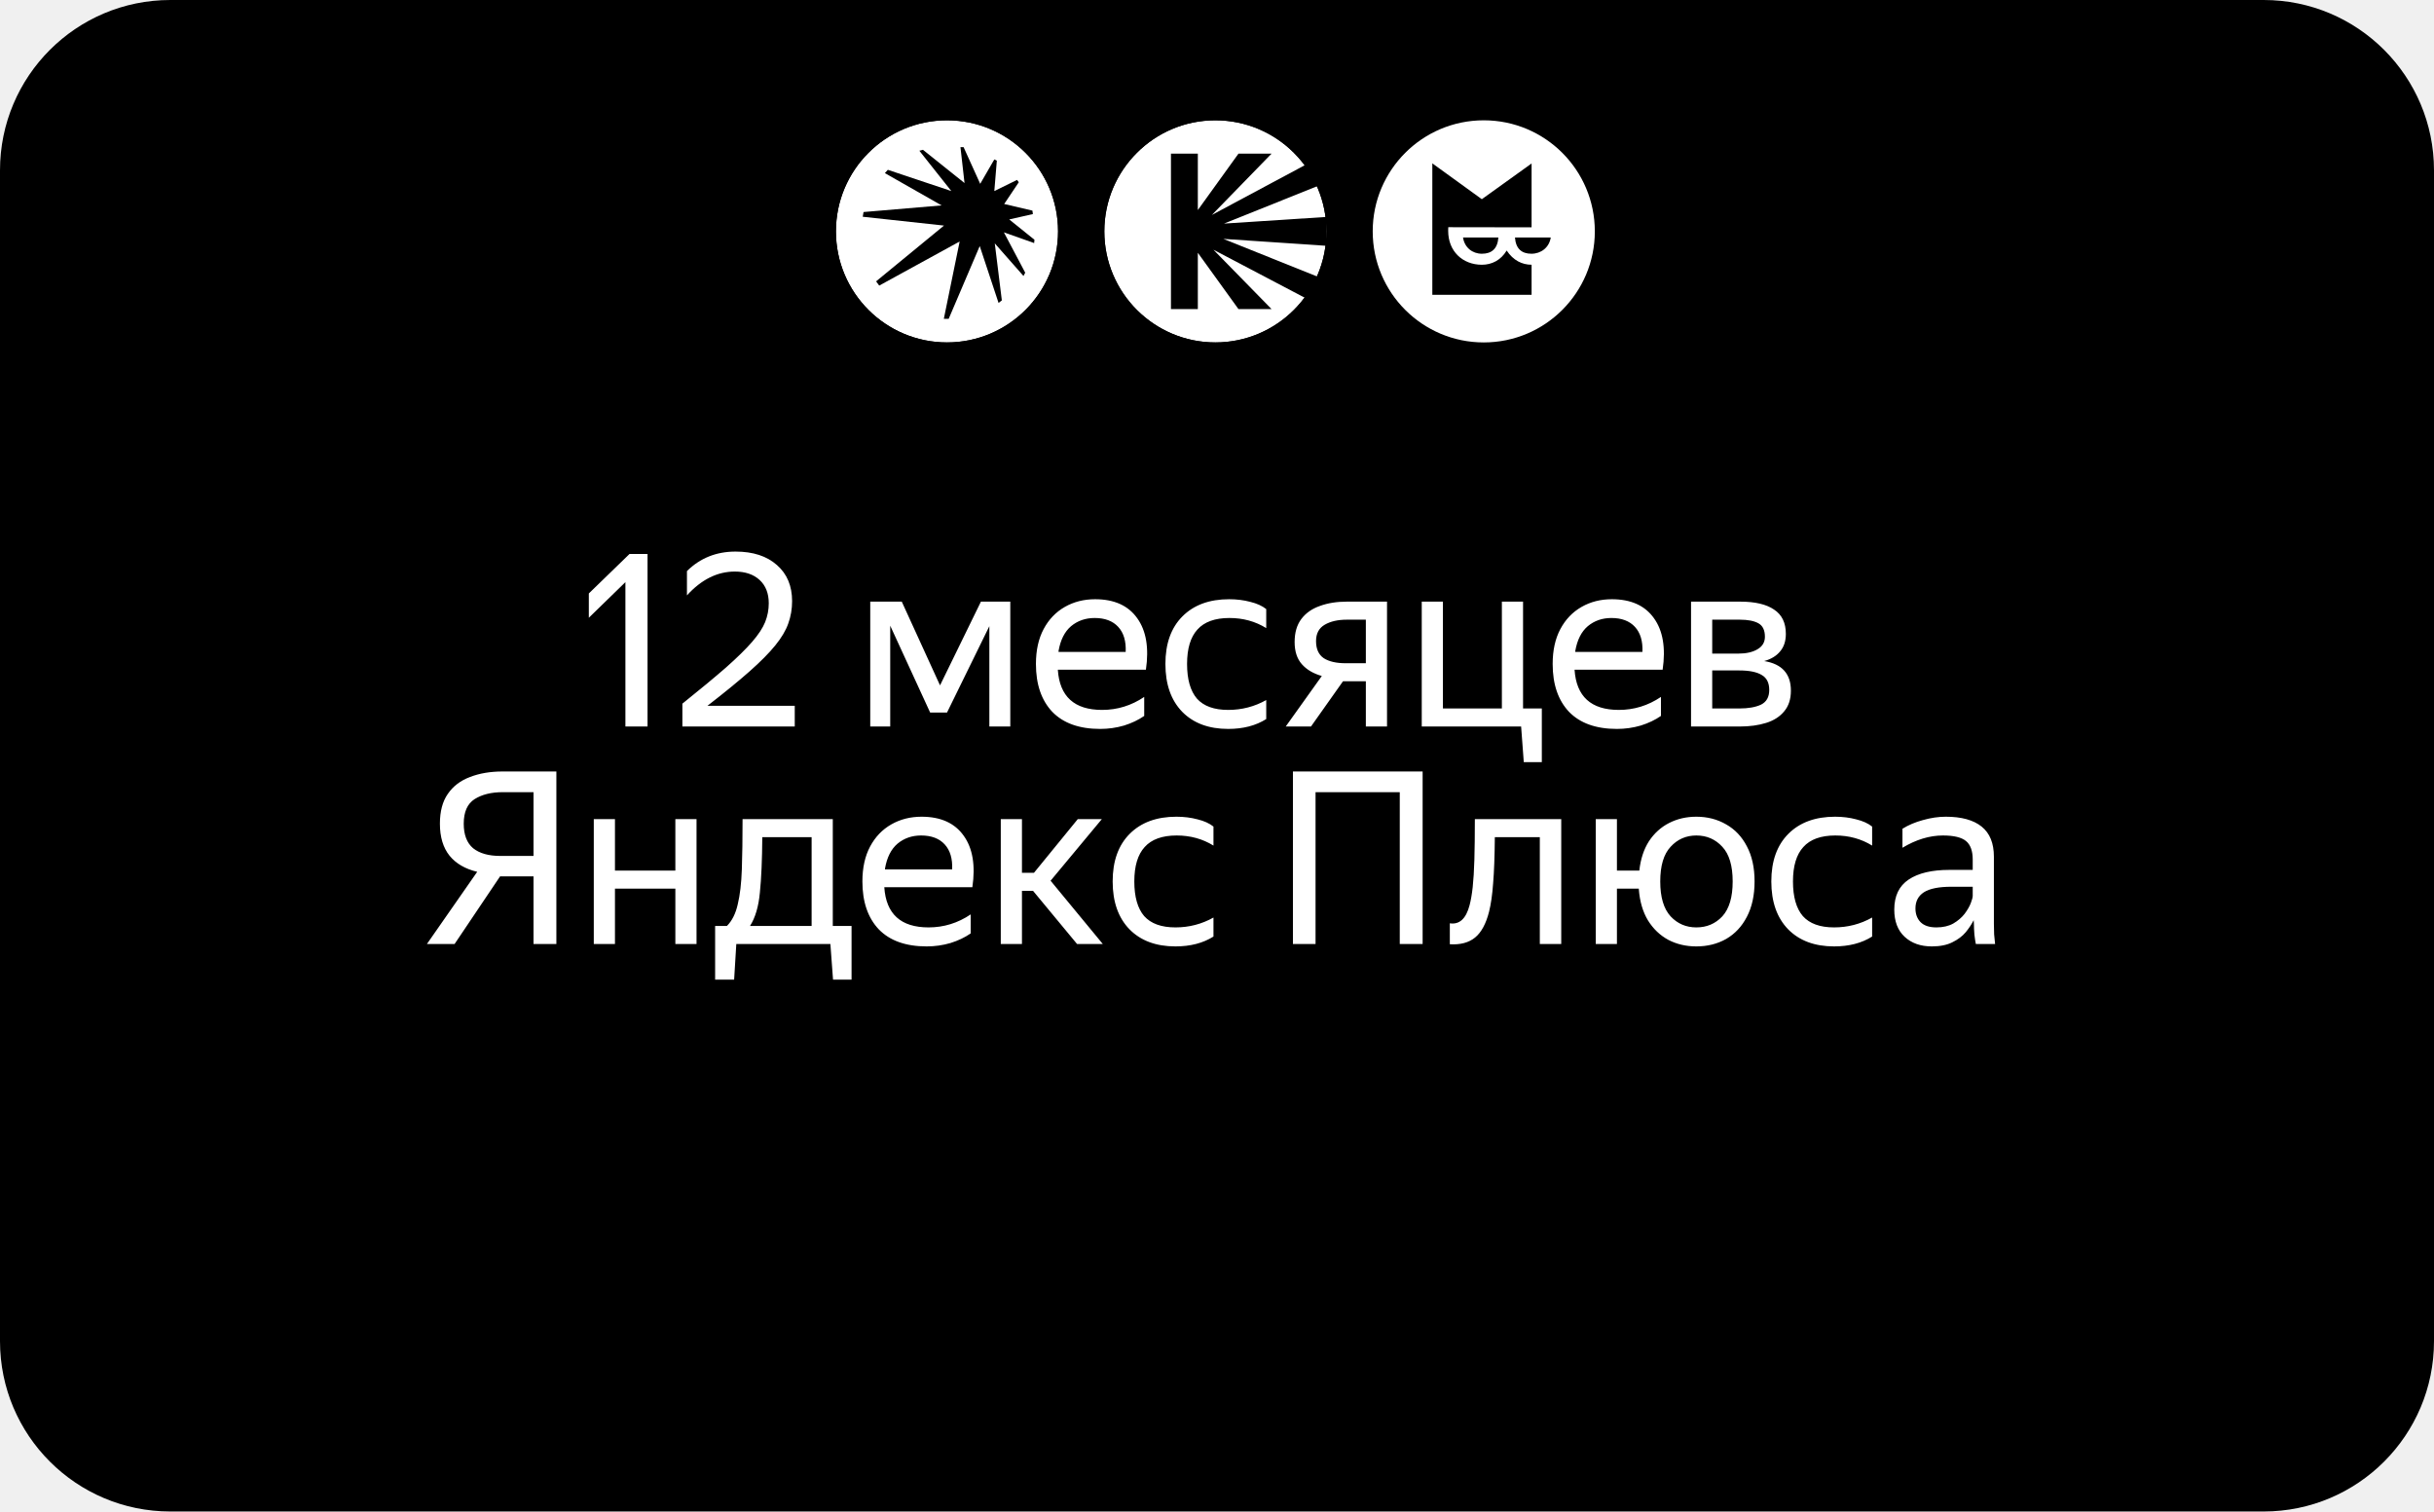
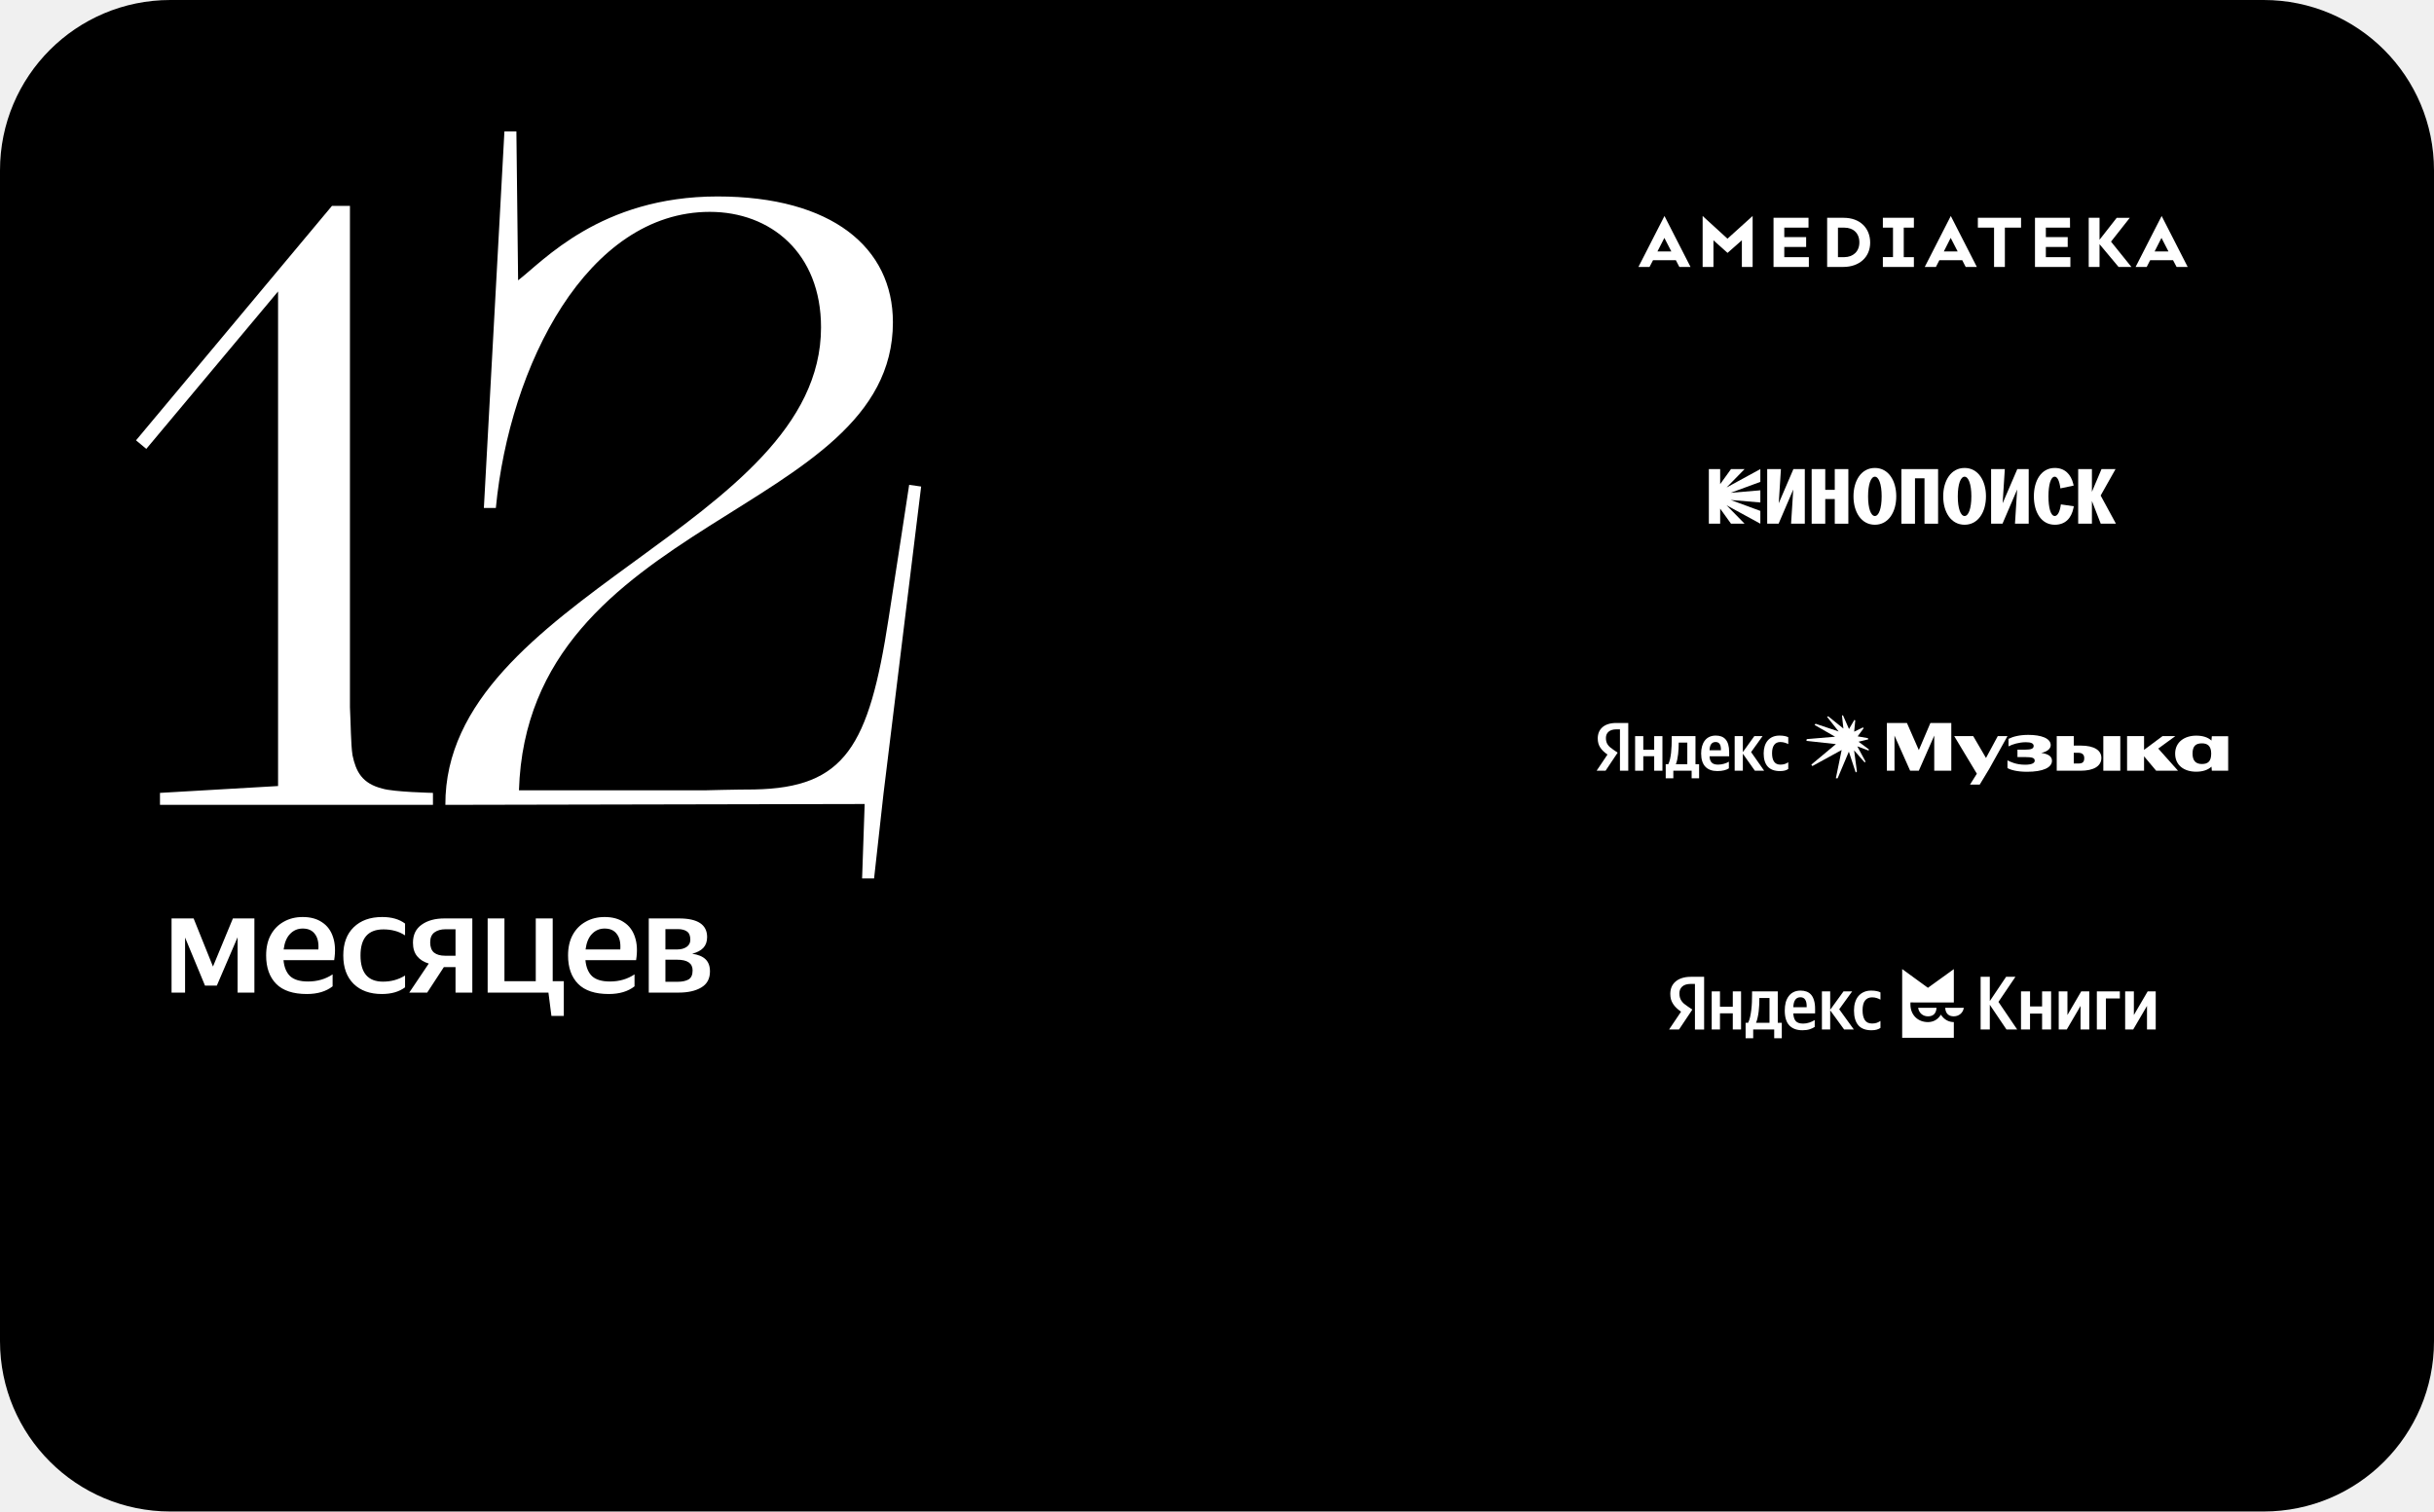
<svg xmlns="http://www.w3.org/2000/svg" width="343" height="213" viewBox="0 0 343 213" fill="none">
  <rect width="343" height="213" rx="24" fill="black" />
  <defs>
-     <mask id="m-music" maskUnits="userSpaceOnUse" x="0" y="0" width="48" height="48">
-       <path d="M24 48C37.255 48 48 37.255 48 24C48 10.745 37.255 0 24 0C10.745 0 0 10.745 0 24C0 37.255 10.745 48 24 48Z" fill="white" />
-       <path d="M42.563 20.262L42.462 19.514L36.362 18.084L39.513 13.386L39.141 12.877L34.227 15.292L34.77 8.722L34.227 8.451L31.177 13.726L27.586 5.795H26.909L27.788 13.557L18.808 6.374L18.029 6.579L24.942 15.292L11.218 10.698L10.574 11.412L22.84 18.39L5.965 19.821L5.795 20.841L23.349 22.748L8.677 34.8L9.354 35.719L26.738 26.186L23.316 42.902H24.365L31.076 27.175L35.142 39.464L35.853 38.919L34.328 26.596L40.529 33.642L40.904 32.927L36.295 24.212L42.835 26.528L42.902 25.812L37.448 21.421L42.563 20.262Z" fill="black" />
-     </mask>
-     <mask id="m-kp" maskUnits="userSpaceOnUse" x="58" y="0" width="48" height="48">
-       <circle cx="82" cy="24" r="24" fill="white" />
-       <path d="M106 7.2L81.242 20.452L94.144 7.2H86.992L78.208 19.392V7.2H72.4V40.8H78.208V28.627L86.992 40.8H94.144L81.577 27.964L106 40.8V34.56L83.725 25.623L106 27.12V20.88L83.866 22.319L106 13.44V7.2Z" fill="black" />
-     </mask>
+     <clipPath id="c-music">
+       <rect width="136.482" height="14.948" transform="translate(345.038 154.282)" />
+     </clipPath>
  </defs>
-   <g transform="scale(0.652091)">
-     <g transform="translate(180.65 26)">
-       <path d="M24 48C37.255 48 48 37.255 48 24C48 10.745 37.255 0 24 0C10.745 0 0 10.745 0 24C0 37.255 10.745 48 24 48Z" fill="white" mask="url(#m-music)" />
-       <circle cx="82" cy="24" r="24" fill="white" mask="url(#m-kp)" />
-       <path d="M140 48C153.255 48 164 37.255 164 24C164 10.745 153.255 0 140 0C126.745 0 116 10.745 116 24C116 37.255 126.745 48 140 48ZM144.95 28.141C143.67 30.274 141.684 31.214 139.596 31.214C135.42 31.214 132.311 28.294 132.311 23.911V23.694C132.311 23.488 132.319 23.298 132.332 23.099L150.334 23.127V9.327L139.581 17.048L128.883 9.303V37.703H150.334V31.214C148.257 31.207 146.367 30.266 144.95 28.141ZM139.597 28.834C141.7 28.834 142.987 27.753 143.157 25.317H135.515C135.849 27.51 137.551 28.834 139.597 28.834ZM154.478 25.317H146.745C146.914 27.753 148.201 28.834 150.303 28.834C152.348 28.834 154.144 27.51 154.478 25.317Z" fill="white" fill-rule="evenodd" clip-rule="evenodd" />
-     </g>
-     <g transform="translate(92.26 119.2)">
-       <path d="M47.678 37.804H42.894V6.604L34.99 14.3V9.048L43.778 0.52H47.678V37.804ZM79.49 37.804H55.206V32.864C59.054 29.779 62.191 27.179 64.618 25.064C67.045 22.915 68.934 21.06 70.286 19.5C71.638 17.94 72.574 16.519 73.094 15.236C73.614 13.919 73.874 12.567 73.874 11.18C73.874 9.031 73.215 7.349 71.898 6.136C70.581 4.923 68.795 4.316 66.542 4.316C62.763 4.316 59.314 6.032 56.194 9.464V4.212C59.037 1.404 62.538 1.3113e-05 66.698 1.3113e-05C70.477 1.3113e-05 73.458 0.971 75.642 2.912C77.826 4.819 78.918 7.419 78.918 10.712C78.918 12.411 78.641 14.023 78.086 15.548C77.566 17.039 76.63 18.616 75.278 20.28C73.961 21.909 72.106 23.781 69.714 25.896C67.322 28.011 64.289 30.489 60.614 33.332H79.49V37.804ZM95.805 10.816H102.617L110.885 28.912L119.725 10.816H126.069V37.804H121.545V16.12L112.393 34.788H108.753L100.121 16.016V37.804H95.805V10.816ZM145.495 38.324C140.988 38.324 137.539 37.093 135.147 34.632C132.79 32.136 131.611 28.687 131.611 24.284C131.611 21.337 132.166 18.824 133.275 16.744C134.384 14.664 135.91 13.069 137.851 11.96C139.792 10.851 141.976 10.296 144.403 10.296C148.528 10.296 151.562 11.665 153.503 14.404C155.444 17.108 156.068 20.817 155.375 25.532H136.343C136.724 31.321 139.914 34.216 145.911 34.216C149.204 34.216 152.238 33.28 155.011 31.408V35.516C153.763 36.383 152.307 37.076 150.643 37.596C148.979 38.081 147.263 38.324 145.495 38.324ZM136.499 21.476V21.684H151.007C151.111 19.361 150.574 17.559 149.395 16.276C148.216 14.993 146.518 14.352 144.299 14.352C142.323 14.352 140.624 14.941 139.203 16.12C137.816 17.299 136.915 19.084 136.499 21.476ZM173.163 38.324C168.969 38.324 165.658 37.093 163.231 34.632C160.805 32.136 159.591 28.687 159.591 24.284C159.591 19.881 160.822 16.449 163.283 13.988C165.745 11.527 169.107 10.296 173.371 10.296C175.001 10.296 176.526 10.487 177.947 10.868C179.369 11.215 180.513 11.735 181.379 12.428V16.536C179.022 15.08 176.37 14.352 173.423 14.352C170.303 14.352 167.998 15.184 166.507 16.848C165.017 18.477 164.271 20.956 164.271 24.284C164.271 27.612 164.982 30.108 166.403 31.772C167.859 33.401 170.113 34.216 173.163 34.216C176.11 34.216 178.849 33.505 181.379 32.084V36.192C179.126 37.613 176.387 38.324 173.163 38.324ZM185.591 37.804L193.391 26.884C191.554 26.364 190.115 25.515 189.075 24.336C188.035 23.157 187.515 21.563 187.515 19.552C187.515 17.507 188.001 15.843 188.971 14.56C189.942 13.277 191.277 12.341 192.975 11.752C194.674 11.128 196.615 10.816 198.799 10.816H207.483V37.804H202.907V28.028H197.967L191.051 37.804H185.591ZM198.799 14.716C196.858 14.716 195.263 15.08 194.015 15.808C192.767 16.536 192.143 17.715 192.143 19.344C192.143 21.043 192.698 22.273 193.807 23.036C194.951 23.764 196.529 24.128 198.539 24.128H202.907V14.716H198.799ZM214.988 37.804V10.816H219.564V33.904H232.304V10.816H236.88V33.904H240.936V45.5H237.036L236.464 37.804H214.988ZM257.163 38.324C252.656 38.324 249.207 37.093 246.815 34.632C244.458 32.136 243.279 28.687 243.279 24.284C243.279 21.337 243.834 18.824 244.943 16.744C246.052 14.664 247.578 13.069 249.519 11.96C251.46 10.851 253.644 10.296 256.071 10.296C260.196 10.296 263.23 11.665 265.171 14.404C267.112 17.108 267.736 20.817 267.043 25.532H248.011C248.392 31.321 251.582 34.216 257.579 34.216C260.872 34.216 263.906 33.28 266.679 31.408V35.516C265.431 36.383 263.975 37.076 262.311 37.596C260.647 38.081 258.931 38.324 257.163 38.324ZM248.167 21.476V21.684H262.675C262.779 19.361 262.242 17.559 261.063 16.276C259.884 14.993 258.186 14.352 255.967 14.352C253.991 14.352 252.292 14.941 250.871 16.12C249.484 17.299 248.583 19.084 248.167 21.476ZM283.687 37.804H273.183V10.816H283.791C287.015 10.816 289.459 11.388 291.123 12.532C292.822 13.641 293.671 15.392 293.671 17.784C293.671 19.344 293.255 20.609 292.423 21.58C291.626 22.551 290.482 23.244 288.991 23.66C292.839 24.284 294.763 26.416 294.763 30.056C294.763 31.893 294.278 33.384 293.307 34.528C292.371 35.672 291.071 36.504 289.407 37.024C287.743 37.544 285.837 37.804 283.687 37.804ZM283.739 14.716H277.759V22.048H283.375C285.109 22.048 286.495 21.736 287.535 21.112C288.61 20.488 289.147 19.587 289.147 18.408C289.147 16.987 288.679 16.016 287.743 15.496C286.807 14.976 285.473 14.716 283.739 14.716ZM283.635 25.688H277.759V33.904H283.635C285.577 33.904 287.137 33.627 288.315 33.072C289.494 32.483 290.083 31.425 290.083 29.9C290.083 28.375 289.546 27.3 288.471 26.676C287.397 26.017 285.785 25.688 283.635 25.688ZM-0.001 84.804L10.867 69.204C8.267 68.58 6.274 67.419 4.887 65.72C3.501 63.987 2.807 61.681 2.807 58.804C2.807 56.135 3.379 53.985 4.523 52.356C5.667 50.692 7.262 49.479 9.307 48.716C11.353 47.919 13.71 47.52 16.379 47.52H27.975V84.804H23.035V70.192H15.807L5.979 84.804H-0.001ZM15.859 65.772H23.035V51.992H16.379C13.918 51.992 11.89 52.495 10.295 53.5C8.735 54.505 7.955 56.273 7.955 58.804C7.955 61.196 8.631 62.964 9.983 64.108C11.37 65.217 13.329 65.772 15.859 65.772ZM40.636 57.816V68.944H53.688V57.816H58.264V84.804H53.688V72.844H40.636V84.804H36.06V57.816H40.636ZM66.391 92.5H62.283V80.904H64.831C65.941 79.795 66.721 78.235 67.171 76.224C67.657 74.213 67.951 71.7 68.055 68.684C68.159 65.633 68.211 62.011 68.211 57.816H87.711V80.904H91.767V92.5H87.763L87.191 84.804H66.859L66.391 92.5ZM83.135 61.716H72.475C72.441 66.639 72.267 70.625 71.955 73.676C71.678 76.692 70.967 79.101 69.823 80.904H83.135V61.716ZM107.993 85.324C103.486 85.324 100.037 84.093 97.645 81.632C95.288 79.136 94.109 75.687 94.109 71.284C94.109 68.337 94.664 65.824 95.773 63.744C96.882 61.664 98.408 60.069 100.349 58.96C102.29 57.851 104.474 57.296 106.901 57.296C111.026 57.296 114.06 58.665 116.001 61.404C117.942 64.108 118.566 67.817 117.873 72.532H98.841C99.222 78.321 102.412 81.216 108.409 81.216C111.702 81.216 114.736 80.28 117.509 78.408V82.516C116.261 83.383 114.805 84.076 113.141 84.596C111.477 85.081 109.761 85.324 107.993 85.324ZM98.997 68.476V68.684H113.505C113.609 66.361 113.072 64.559 111.893 63.276C110.714 61.993 109.016 61.352 106.797 61.352C104.821 61.352 103.122 61.941 101.701 63.12C100.314 64.299 99.413 66.084 98.997 68.476ZM146.062 84.804H140.498L130.982 73.312H128.59V84.804H124.014V57.816H128.59V69.412H131.19L140.654 57.816H145.854L134.778 71.128L146.062 84.804ZM161.763 85.324C157.568 85.324 154.258 84.093 151.831 81.632C149.404 79.136 148.191 75.687 148.191 71.284C148.191 66.881 149.422 63.449 151.883 60.988C154.344 58.527 157.707 57.296 161.971 57.296C163.6 57.296 165.126 57.487 166.547 57.868C167.968 58.215 169.112 58.735 169.979 59.428V63.536C167.622 62.08 164.97 61.352 162.023 61.352C158.903 61.352 156.598 62.184 155.107 63.848C153.616 65.477 152.871 67.956 152.871 71.284C152.871 74.612 153.582 77.108 155.003 78.772C156.459 80.401 158.712 81.216 161.763 81.216C164.71 81.216 167.448 80.505 169.979 79.084V83.192C167.726 84.613 164.987 85.324 161.763 85.324ZM187.149 47.52H215.177V84.804H210.237V51.992H192.037V84.804H187.149V47.52ZM221.056 80.332C223.136 80.644 224.557 79.344 225.32 76.432C225.597 75.392 225.823 74.092 225.996 72.532C226.169 70.937 226.291 68.961 226.36 66.604C226.429 64.212 226.464 61.283 226.464 57.816H245.132V84.804H240.504V61.716H230.78C230.745 65.841 230.624 69.152 230.416 71.648C230.243 74.109 229.948 76.172 229.532 77.836C228.873 80.436 227.868 82.291 226.516 83.4C225.164 84.509 223.344 84.995 221.056 84.856V80.332ZM274.328 85.324C272.109 85.324 270.098 84.856 268.296 83.92C266.493 82.949 265.02 81.545 263.876 79.708C262.766 77.871 262.108 75.635 261.9 73V72.844H257.168V84.804H252.592V57.816H257.168V68.944H262.004C262.281 66.448 262.974 64.333 264.084 62.6C265.228 60.867 266.684 59.549 268.452 58.648C270.22 57.747 272.178 57.296 274.328 57.296C276.72 57.296 278.869 57.851 280.776 58.96C282.682 60.035 284.173 61.612 285.248 63.692C286.357 65.772 286.912 68.303 286.912 71.284C286.912 74.265 286.357 76.813 285.248 78.928C284.173 81.008 282.682 82.603 280.776 83.712C278.869 84.787 276.72 85.324 274.328 85.324ZM274.328 81.216C276.581 81.216 278.453 80.419 279.944 78.824C281.434 77.195 282.18 74.681 282.18 71.284C282.18 67.887 281.434 65.391 279.944 63.796C278.453 62.167 276.581 61.352 274.328 61.352C272.109 61.352 270.254 62.167 268.764 63.796C267.273 65.391 266.528 67.887 266.528 71.284C266.528 74.681 267.273 77.195 268.764 78.824C270.254 80.419 272.109 81.216 274.328 81.216ZM304.103 85.324C299.908 85.324 296.598 84.093 294.171 81.632C291.744 79.136 290.531 75.687 290.531 71.284C290.531 66.881 291.762 63.449 294.223 60.988C296.684 58.527 300.047 57.296 304.311 57.296C305.94 57.296 307.466 57.487 308.887 57.868C310.308 58.215 311.452 58.735 312.319 59.428V63.536C309.962 62.08 307.31 61.352 304.363 61.352C301.243 61.352 298.938 62.184 297.447 63.848C295.956 65.477 295.211 67.956 295.211 71.284C295.211 74.612 295.922 77.108 297.343 78.772C298.799 80.401 301.052 81.216 304.103 81.216C307.05 81.216 309.788 80.505 312.319 79.084V83.192C310.066 84.613 307.327 85.324 304.103 85.324ZM327.607 61.352C324.73 61.352 321.818 62.236 318.871 64.004V59.896C320.154 59.099 321.627 58.475 323.291 58.024C324.99 57.539 326.636 57.296 328.231 57.296C331.628 57.296 334.211 58.007 335.979 59.428C337.747 60.849 338.631 63.016 338.631 65.928V80.436C338.631 81.025 338.648 81.788 338.683 82.724C338.752 83.625 338.822 84.319 338.891 84.804H334.731C334.627 84.319 334.523 83.643 334.419 82.776C334.35 81.875 334.315 81.095 334.315 80.436L334.263 79.656C333.847 80.488 333.275 81.355 332.547 82.256C331.819 83.123 330.848 83.851 329.635 84.44C328.456 85.029 326.983 85.324 325.215 85.324C322.788 85.324 320.83 84.631 319.339 83.244C317.848 81.857 317.103 79.899 317.103 77.368C317.103 74.421 318.143 72.255 320.223 70.868C322.303 69.481 325.232 68.788 329.011 68.788H334.055V66.552C334.055 64.68 333.57 63.345 332.599 62.548C331.628 61.751 329.964 61.352 327.607 61.352ZM334.055 74.404V72.428H329.479C326.74 72.428 324.747 72.827 323.499 73.624C322.286 74.421 321.679 75.583 321.679 77.108C321.679 78.321 322.043 79.309 322.771 80.072C323.534 80.835 324.678 81.216 326.203 81.216C327.624 81.216 328.838 80.939 329.843 80.384C330.848 79.795 331.663 79.101 332.287 78.304C332.911 77.472 333.362 76.692 333.639 75.964C333.916 75.236 334.055 74.716 334.055 74.404Z" fill="white" />
+   <g transform="translate(0 0.21) scale(0.652091)">
+     <g>
+       <g>
+         <path d="M37.074 198.157H41.842L46.025 208.555L50.332 198.157H54.977V214.184H51.347V202.218L46.856 212.677H44.303L39.996 202.279V214.184H37.074V198.157ZM66.311 214.491C63.358 214.491 61.153 213.763 59.697 212.307C58.241 210.831 57.513 208.78 57.513 206.155C57.513 204.412 57.851 202.925 58.528 201.695C59.205 200.464 60.138 199.521 61.327 198.865C62.517 198.188 63.88 197.85 65.418 197.85C67.1 197.85 68.495 198.229 69.602 198.988C70.73 199.726 71.519 200.793 71.971 202.187C72.442 203.582 72.524 205.243 72.217 207.17H61.266C61.409 208.708 61.891 209.867 62.712 210.646C63.552 211.405 64.834 211.784 66.557 211.784C68.566 211.784 70.34 211.272 71.878 210.246V212.83C70.463 213.938 68.607 214.491 66.311 214.491ZM65.418 200.341C64.332 200.341 63.419 200.731 62.681 201.51C61.943 202.269 61.481 203.387 61.297 204.863H68.802C68.905 203.428 68.659 202.32 68.064 201.541C67.49 200.741 66.608 200.341 65.418 200.341ZM82.521 214.491C79.958 214.491 77.928 213.763 76.431 212.307C74.934 210.831 74.185 208.78 74.185 206.155C74.185 203.551 74.934 201.521 76.431 200.065C77.948 198.588 79.999 197.85 82.583 197.85C84.634 197.85 86.284 198.321 87.535 199.265V201.818C86.797 201.346 86.059 201.018 85.321 200.834C84.582 200.628 83.762 200.526 82.86 200.526C79.558 200.526 77.907 202.402 77.907 206.155C77.907 209.929 79.527 211.815 82.767 211.815C84.531 211.815 86.121 211.374 87.535 210.493V213.046C86.243 214.01 84.572 214.491 82.521 214.491ZM88.443 214.184L92.658 207.909C91.571 207.58 90.73 207.047 90.135 206.309C89.541 205.571 89.243 204.607 89.243 203.417C89.243 201.695 89.869 200.393 91.12 199.511C92.371 198.609 94.011 198.157 96.041 198.157H102.071V214.184H98.441V208.678H95.918L92.319 214.184H88.443ZM96.287 200.495C95.303 200.495 94.503 200.721 93.888 201.172C93.273 201.623 92.965 202.341 92.965 203.325C92.965 204.33 93.242 205.068 93.796 205.54C94.37 205.991 95.17 206.217 96.195 206.217H98.441V200.495H96.287ZM105.385 214.184V198.157H109.015V211.723H115.782V198.157H119.443V211.723H121.842V219.229H119.166L118.52 214.184H105.385ZM131.558 214.491C128.605 214.491 126.4 213.763 124.944 212.307C123.488 210.831 122.76 208.78 122.76 206.155C122.76 204.412 123.098 202.925 123.775 201.695C124.452 200.464 125.385 199.521 126.574 198.865C127.764 198.188 129.128 197.85 130.666 197.85C132.347 197.85 133.742 198.229 134.849 198.988C135.977 199.726 136.766 200.793 137.218 202.187C137.689 203.582 137.771 205.243 137.464 207.17H126.513C126.656 208.708 127.138 209.867 127.959 210.646C128.799 211.405 130.081 211.784 131.804 211.784C133.813 211.784 135.587 211.272 137.125 210.246V212.83C135.71 213.938 133.854 214.491 131.558 214.491ZM130.666 200.341C129.579 200.341 128.666 200.731 127.928 201.51C127.19 202.269 126.728 203.387 126.544 204.863H134.049C134.152 203.428 133.906 202.32 133.311 201.541C132.737 200.741 131.855 200.341 130.666 200.341ZM146.661 214.184H140.201V198.157H146.753C150.793 198.157 152.813 199.501 152.813 202.187C152.813 203.151 152.536 203.93 151.983 204.525C151.429 205.099 150.629 205.519 149.583 205.786C150.875 205.971 151.839 206.371 152.475 206.986C153.111 207.601 153.428 208.473 153.428 209.6C153.428 211.18 152.803 212.338 151.552 213.076C150.322 213.815 148.691 214.184 146.661 214.184ZM146.476 200.464H143.8V204.863H146.292C147.153 204.863 147.85 204.679 148.384 204.31C148.917 203.94 149.183 203.428 149.183 202.771C149.183 201.91 148.948 201.315 148.476 200.987C148.004 200.639 147.338 200.464 146.476 200.464ZM146.323 207.078H143.8V211.846H146.415C147.399 211.846 148.189 211.682 148.784 211.354C149.378 211.005 149.676 210.349 149.676 209.385C149.676 207.847 148.558 207.078 146.323 207.078Z" fill="white" />
+         <g>
+           <g>
+             <g>
+               <path fill-rule="evenodd" clip-rule="evenodd" d="M357.231 55.908H362.161L362.92 57.365H365.331L359.702 46.352L354.074 57.365H356.472L357.231 55.908ZM361.183 54.012H358.185L359.678 51.088L361.183 54.012ZM370.286 51.602L373.333 54.33L376.428 51.602V57.365H378.753V46.352L373.32 51.259L367.949 46.352V57.365H370.286V51.602ZM390.818 48.873H385.594V50.917H390.317V53.046H385.594V55.248H390.904V57.365H383.269V46.744H390.83V48.873H390.818ZM398.331 57.365C401.831 57.365 404.155 55.224 404.155 52.116C404.155 48.983 401.965 46.744 398.429 46.744H394.856V57.365H398.331ZM398.576 48.873C400.485 48.873 401.818 50.048 401.818 52.054C401.818 54.061 400.436 55.236 398.564 55.248H397.193V48.873H398.576ZM406.897 46.744H413.602V48.873H411.412V55.248H413.602V57.365H406.897V55.236H409.087V48.873H406.897V46.744ZM418.36 57.365L419.107 55.908H424.05L424.796 57.365H427.207L421.578 46.352L415.95 57.365H418.36ZM423.059 54.012H420.073L421.554 51.088L423.059 54.012ZM427.426 46.744H436.762V48.873H433.263V57.365H430.926V48.873H427.426V46.744ZM442.12 48.873H447.345L447.332 46.744H439.771V57.365H447.418V55.248H442.12V53.046H446.843V50.917H442.12V48.873ZM453.72 52.446V57.365H451.383V46.744H453.72V51.492L457.427 46.756H460.253L456.203 51.895L460.608 57.365H457.831L453.72 52.446ZM464.66 55.908H469.603L470.374 57.365H472.772L467.144 46.352L461.515 57.365H463.914L464.66 55.908ZM468.612 54.012H465.627L467.107 51.088L468.612 54.012Z" fill="white" />
+             </g>
+           </g>
+           <g>
+             <g>
+               <g>
+                 <path d="M369.292 101.05H371.737V104.303L374.081 101.05H377.015L373.12 105.029L380.42 101.05V103.815L374.013 106.175L380.42 105.636V108.266L374.013 107.727L380.42 110.087V112.852L373.12 108.873L377.015 112.852H374.081L371.737 109.598V112.852H369.292V101.05Z" fill="white" />
+                 <path d="M381.9 101.05H384.868L384.396 108.436L387.565 101.05H390.028V112.852H387.06L387.533 105.466L384.363 112.852H381.9V101.05Z" fill="white" />
+                 <path d="M391.51 101.05H394.445V105.536H396.503V101.05H399.438V112.852H396.503V107.524H394.445V112.852H391.51V101.05Z" fill="white" />
+                 <path d="M400.549 106.942C400.549 103.57 402.218 100.805 405.169 100.805C408.12 100.805 409.79 103.57 409.79 106.942C409.79 110.314 408.12 113.079 405.169 113.079C402.218 113.079 400.549 110.314 400.549 106.942ZM405.169 111.191C406.013 111.191 406.636 109.589 406.636 106.942C406.636 104.296 406.013 102.694 405.169 102.694C404.325 102.694 403.702 104.296 403.702 106.942C403.702 109.589 404.325 111.191 405.169 111.191Z" fill="white" />
+                 <path d="M410.905 101.05H418.83V112.852H415.896V103.041H413.838V112.854H410.903V101.05H410.905Z" fill="white" />
+                 <path d="M419.937 106.942C419.937 103.57 421.606 100.805 424.557 100.805C427.508 100.805 429.178 103.57 429.178 106.942C429.178 110.314 427.508 113.079 424.557 113.079C421.606 113.079 419.937 110.314 419.937 106.942ZM424.555 111.191C425.399 111.191 426.022 109.589 426.022 106.942C426.022 104.296 425.399 102.694 424.555 102.694C423.711 102.694 423.088 104.296 423.088 106.942C423.088 109.589 423.713 111.191 424.555 111.191Z" fill="white" />
+                 <path d="M430.286 101.05H433.253L432.781 108.436L435.951 101.05H438.414V112.852H435.446L435.918 105.466L432.749 112.852H430.286V101.05Z" fill="white" />
+                 <path d="M445.364 108.679L448.163 109.084L448.08 109.489C447.624 111.681 446.326 113.079 444.05 113.079C441.099 113.079 439.531 110.314 439.531 106.942C439.531 103.57 441.099 100.805 444.05 100.805C446.242 100.805 447.556 102.205 448.045 104.261L448.129 104.615L445.261 105.222C445.059 103.587 444.603 102.692 444.048 102.692C443.155 102.692 442.682 104.496 442.682 106.94C442.682 109.384 443.155 111.189 444.048 111.189C444.671 111.191 445.161 110.23 445.364 108.679Z" fill="white" />
+                 <path d="M449.107 101.05H452.074V105.957L454.148 101.05H457.183L453.963 106.766L457.267 112.852H453.979L452.074 107.945V112.852H449.107V101.05Z" fill="white" />
+               </g>
+             </g>
+           </g>
+           <g>
+             <g clip-path="url(#c-music)">
+               <path d="M403.732 159.461L403.674 159.198L401.45 158.807L402.746 157.05L402.596 156.878L400.694 157.797L400.935 155.362L400.74 155.247L399.582 157.223L398.288 154.282H398.058L398.368 157.119L395.101 154.489L394.827 154.57L397.337 157.751L392.362 156.086L392.133 156.338L396.579 158.887L390.448 159.405L390.38 159.784L396.751 160.484L391.433 164.917L391.663 165.227L397.989 161.759L396.74 167.868H397.118L399.548 162.115L401.026 166.616L401.291 166.41L400.683 161.839L402.987 164.469L403.135 164.228L401.37 160.966L403.834 161.885L403.858 161.61L401.645 159.967L403.732 159.461Z" fill="white" />
+               <g>
+                 <path d="M357.48 161.711H355.124V158.761H353.357V166.235H355.124V163.103H357.48V166.235H359.26V158.761H357.48V161.711Z" fill="white" />
+                 <path d="M345.28 159.26C345.28 160.833 346.035 161.779 347.38 162.744L345.038 166.235H346.97L349.583 162.331L348.677 161.711C347.574 160.97 347.047 160.38 347.047 159.154C347.047 158.049 347.817 157.293 349.296 157.293H350.081V166.235H351.878V155.916H349.282C346.653 155.916 345.28 157.263 345.28 159.26Z" fill="white" />
+                 <path d="M384.746 160.032C385.426 160.032 386.09 160.274 386.453 160.485V159.002C386.076 158.79 385.427 158.639 384.566 158.639C382.301 158.639 381.139 160.243 381.139 162.498C381.139 164.949 382.271 166.31 384.641 166.31C385.442 166.31 386.015 166.174 386.453 165.857V164.404C386.001 164.722 385.472 164.919 384.731 164.919C383.478 164.919 382.95 163.966 382.95 162.453C382.95 160.849 383.599 160.032 384.746 160.032Z" fill="white" />
+                 <path d="M366.403 158.761H361.269V159.396C361.269 161.227 361.149 163.573 360.53 164.828H359.971V167.869H361.616V166.236H365.572V167.869H367.187V164.828H366.402V158.761H366.403ZM364.636 164.828H362.16C362.643 163.693 362.779 161.666 362.779 160.365V160.152H364.636V164.827V164.828Z" fill="white" />
+                 <path d="M370.781 158.639C368.652 158.639 367.626 160.273 367.626 162.513C367.626 165.069 368.894 166.31 371.143 166.31C372.276 166.31 373.106 166.068 373.619 165.72V164.282C373.076 164.63 372.155 164.918 371.294 164.918C369.998 164.918 369.504 164.326 369.443 163.117H373.68V162.194C373.68 159.608 372.547 158.639 370.781 158.639V158.639ZM371.899 161.816H369.441C369.483 160.644 369.906 160.031 370.751 160.031C371.642 160.031 371.899 160.742 371.899 161.665V161.815V161.816Z" fill="white" />
+                 <path d="M380.897 158.761H379.115L376.639 162.21V158.761H374.872V166.235H376.639V162.558L379.236 166.235H381.244L378.421 162.21L380.897 158.761Z" fill="white" />
+               </g>
+               <g>
+                 <path d="M441.123 162.386C442.506 162.108 443.17 161.426 443.17 160.712C443.17 159.215 441.086 158.489 438.338 158.489C436.451 158.489 435.032 158.852 434.05 159.351V160.97C434.911 160.516 436.33 160.077 437.81 160.077C438.866 160.077 439.485 160.304 439.485 160.879C439.485 161.454 438.956 161.681 437.703 161.681H435.982V163.285H437.688C439.304 163.285 439.712 163.512 439.712 164.087C439.712 164.572 439.093 164.935 437.643 164.935C435.666 164.935 434.518 164.329 433.824 163.997V165.661C434.428 166.023 435.832 166.463 438.051 166.463C441.524 166.463 443.442 165.555 443.442 164.072C443.442 163.124 442.608 162.599 441.123 162.387V162.386Z" fill="white" />
+                 <path d="M414.67 161.78L412.097 155.916H407.764V166.235H409.41V158.645L412.792 166.235H414.664L418.001 158.643V166.235H421.685V155.916H417.171L414.67 161.78Z" fill="white" />
+                 <path d="M431.725 158.761L429.183 163.482L426.426 158.761H422.319L427.208 166.881L425.731 169.23H427.83L429.898 165.81L433.824 158.761H431.725Z" fill="white" />
+                 <path d="M458.208 158.761H454.539V166.235H458.208V158.761Z" fill="white" />
+                 <path d="M449.662 160.803H448.153V158.76H444.469V166.235H449.647C452.41 166.235 454.117 165.266 454.117 163.466C454.117 161.847 452.607 160.803 449.662 160.803ZM449.149 164.676H448.153V162.361H449.149C449.949 162.361 450.417 162.739 450.417 163.511C450.417 164.404 450.01 164.676 449.149 164.676Z" fill="white" />
+                 <path d="M477.987 158.776L477.905 159.716C477.157 159.022 476.043 158.655 474.62 158.655C472.113 158.655 470.06 160.017 470.06 162.544C470.06 165.071 472.007 166.448 474.605 166.448C476.002 166.448 477.143 166.075 477.912 165.353L477.987 166.237H481.52V158.776H477.987ZM475.843 164.783C474.59 164.783 473.819 164.15 473.819 162.529C473.819 160.808 474.62 160.32 475.843 160.32C476.96 160.32 477.851 160.792 477.851 162.529C477.851 164.266 477.097 164.783 475.843 164.783Z" fill="white" />
+                 <path d="M470.09 158.761H467.327L463.341 161.726V158.761H459.672V166.235H463.341V163.118L465.954 166.235H470.679L466.409 161.447L470.09 158.761Z" fill="white" />
+               </g>
+             </g>
+           </g>
+           <g>
+             <g>
+               <path d="M385.055 224.045H383.415V222.16H378.875V224.045H377.235V220.717H377.776C377.951 220.368 378.094 219.953 378.203 219.471C378.312 218.98 378.4 218.46 378.466 217.914C378.533 217.368 378.576 216.81 378.597 216.243C378.618 215.676 378.63 215.135 378.63 214.62V213.915H384.186V220.717H385.055V224.045ZM366.286 212.308H365.4C364.582 212.308 363.965 212.493 363.549 212.866C363.134 213.238 362.927 213.73 362.927 214.342C362.927 214.691 362.965 214.997 363.041 215.26C363.117 215.512 363.226 215.747 363.369 215.965C363.521 216.184 363.708 216.393 363.927 216.587C364.157 216.772 364.423 216.969 364.729 217.178L365.728 217.85L362.842 222.16H360.696L363.286 218.308C362.913 218.044 362.581 217.779 362.287 217.506C362.002 217.233 361.762 216.943 361.565 216.637C361.368 216.331 361.216 216.003 361.107 215.654C361.01 215.294 360.96 214.895 360.96 214.458C360.96 213.912 361.052 213.414 361.237 212.968C361.434 212.51 361.719 212.12 362.09 211.805C362.462 211.477 362.92 211.226 363.466 211.05C364.024 210.865 364.662 210.772 365.384 210.772H368.27V222.165H366.286V212.308ZM387.547 218.683C387.58 219.426 387.754 219.979 388.072 220.34C388.39 220.7 388.924 220.881 389.679 220.881C390.137 220.881 390.59 220.805 391.039 220.651C391.497 220.487 391.874 220.306 392.171 220.109V221.6C391.886 221.797 391.525 221.965 391.088 222.108C390.652 222.25 390.127 222.321 389.515 222.321C388.29 222.321 387.345 221.973 386.679 221.272C386.023 220.572 385.696 219.502 385.696 218.059C385.696 217.437 385.762 216.862 385.893 216.338C386.035 215.813 386.249 215.36 386.531 214.978C386.816 214.584 387.17 214.285 387.597 214.076C388.034 213.858 388.542 213.749 389.121 213.749C389.591 213.749 390.018 213.82 390.4 213.962C390.794 214.105 391.126 214.335 391.399 214.65C391.672 214.968 391.881 215.377 392.021 215.88C392.175 216.371 392.251 216.979 392.251 217.7V218.683H387.547ZM376.252 213.915V222.16H374.465V218.669H371.695V222.16H369.908V213.915H371.695V217.226H374.465V213.915H376.252ZM395.513 218.011V222.158H393.725V213.915H395.513V217.897L398.399 213.915H400.267L397.464 217.783L400.627 222.16H398.529L395.513 218.014V218.011ZM404.446 222.324C403.157 222.324 402.201 221.958 401.577 221.225C400.964 220.494 400.658 219.433 400.658 218.044C400.658 217.423 400.734 216.848 400.888 216.324C401.052 215.787 401.287 215.334 401.593 214.964C401.911 214.582 402.298 214.287 402.756 214.078C403.214 213.86 403.751 213.751 404.363 213.751C404.833 213.751 405.237 213.789 405.576 213.865C405.915 213.931 406.181 214.024 406.378 214.143V215.716C406.193 215.595 405.937 215.481 405.607 215.372C405.279 215.263 404.935 215.208 404.574 215.208C403.907 215.208 403.395 215.443 403.034 215.913C402.685 216.371 402.51 217.067 402.51 217.995C402.51 218.923 402.669 219.58 402.984 220.093C403.3 220.605 403.827 220.864 404.558 220.864C404.952 220.864 405.291 220.814 405.574 220.717C405.868 220.608 406.136 220.47 406.376 220.306V221.814C406.146 221.977 405.873 222.103 405.557 222.191C405.251 222.279 404.878 222.321 404.442 222.321L404.446 222.324ZM382.399 215.355H380.204V215.699C380.204 216.06 380.192 216.464 380.171 216.912C380.149 217.361 380.111 217.814 380.057 218.272C380.002 218.73 379.926 219.174 379.826 219.599C379.739 220.026 379.625 220.397 379.482 220.715H382.399V215.355ZM389.088 215.192C388.584 215.192 388.207 215.377 387.955 215.749C387.704 216.11 387.569 216.639 387.545 217.34H390.431V217.126C390.431 216.853 390.41 216.601 390.365 216.371C390.322 216.131 390.243 215.923 390.134 215.749C390.037 215.574 389.899 215.438 389.724 215.339C389.56 215.241 389.346 215.192 389.085 215.192H389.088ZM419.43 218.951C418.765 220.067 417.731 220.558 416.643 220.558C414.472 220.558 412.853 219.029 412.853 216.737V216.623C412.853 216.516 412.858 216.416 412.865 216.312L422.233 216.326V209.108L416.636 213.148L411.071 209.097V223.952H422.233V220.558C421.153 220.553 420.168 220.062 419.43 218.951ZM416.643 219.314C417.738 219.314 418.407 218.749 418.497 217.475H414.522C414.695 218.621 415.58 219.314 416.646 219.314H416.643ZM420.365 217.472H424.39C424.217 218.619 423.282 219.312 422.216 219.312C421.151 219.312 420.453 218.747 420.365 217.472ZM461.141 213.915V219.029L464.125 213.915H465.862V222.16H463.977V217.062L460.994 222.16H459.257V213.915H461.141ZM458.108 213.915V215.455H455.091V222.16H453.14V213.915H458.108ZM446.784 213.915V219.029L449.767 213.915H451.505V222.16H449.62V217.062L446.637 222.16H444.899V213.915H446.784ZM443.257 213.915V222.16H441.306V218.719H438.7V222.16H436.749V213.915H438.7V217.176H441.306V213.915H443.257ZM430.008 216.815V222.16H428.024V210.767H430.008V216.013L433.533 210.767H435.548L431.876 216.193L435.925 222.16H433.614L430.008 216.815Z" fill="white" />
+             </g>
+           </g>
+         </g>
+         <g>
+           <path d="M186.859 173.429L96.246 173.614C96.061 128.677 177.428 113.329 177.428 70.426C177.428 54.338 166.517 45.462 153.388 45.462C126.944 45.462 110.116 78.563 107.157 109.445H104.568L109.006 28.079H111.595L111.965 60.255C117.328 56.187 129.718 42.133 155.052 42.133C179.832 42.133 192.962 53.228 192.962 69.317C192.962 111.11 113.999 111.294 112.15 170.47H152.278C152.278 170.47 159.12 170.285 163.004 170.285C182.606 169.915 187.784 161.039 192.037 133.3C193.516 123.869 196.475 104.452 196.475 104.452L199.064 104.822L190.927 171.21L188.893 189.517H186.304L186.859 173.429Z" fill="white" />
+           <path d="M29.395 94.836L71.742 44.167H75.626V152.532C75.81 156.046 75.81 160.484 76.18 162.888C76.92 166.402 78.214 168.991 82.653 170.1C85.057 170.84 93.563 171.025 93.563 171.025V173.614H34.572V171.025L60.092 169.545V62.659L31.614 96.685L29.395 94.836Z" fill="white" />
+         </g>
+       </g>
    </g>
  </g>
</svg>
